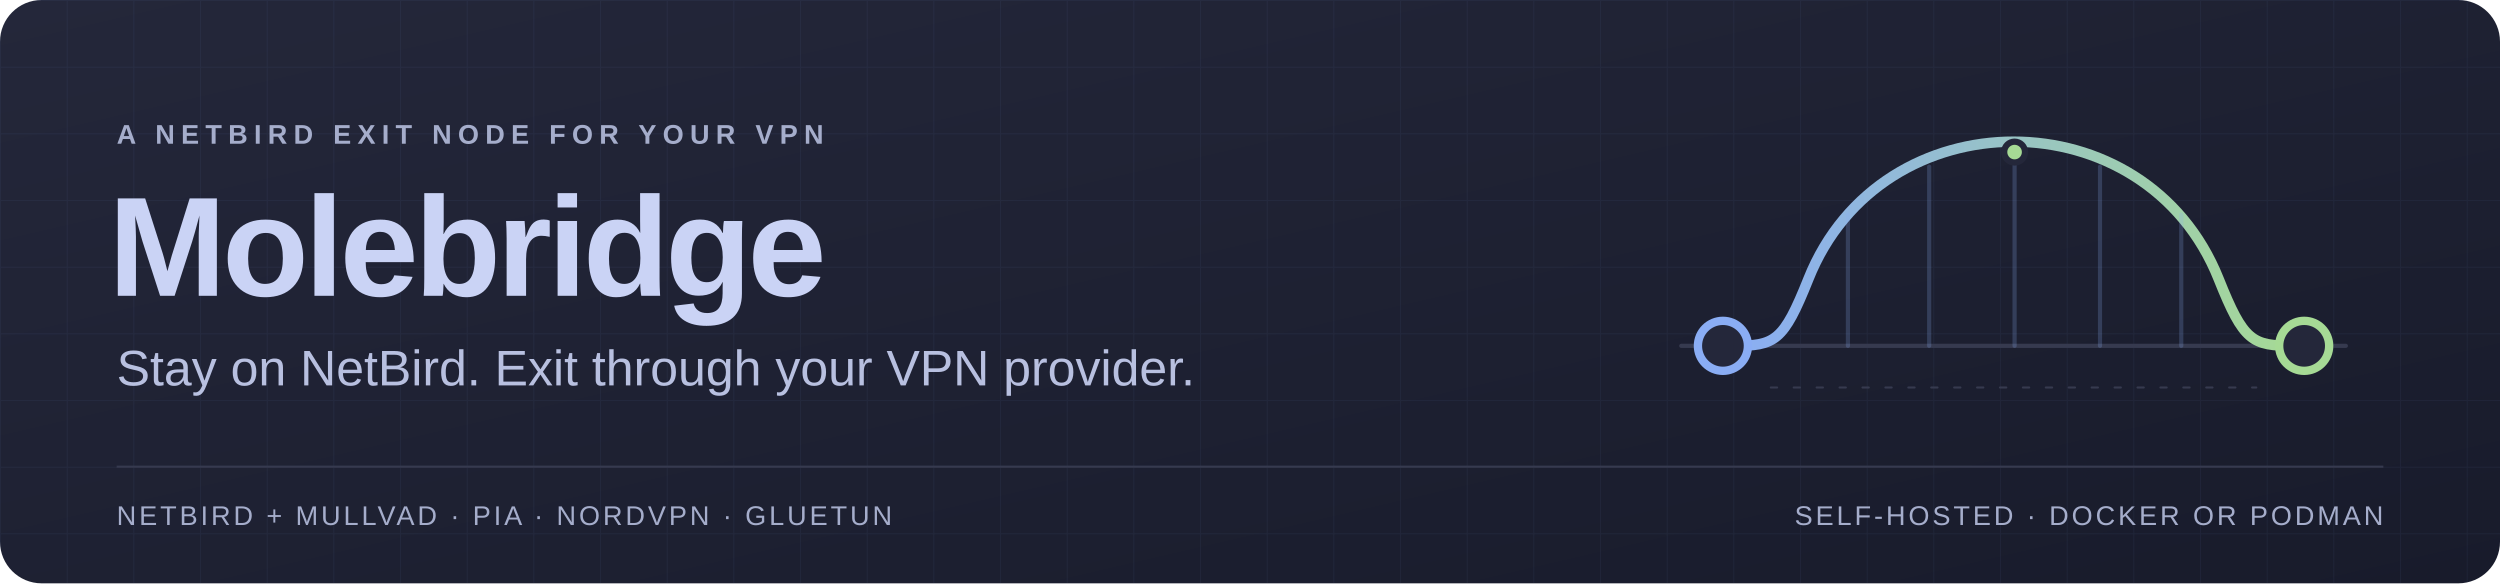
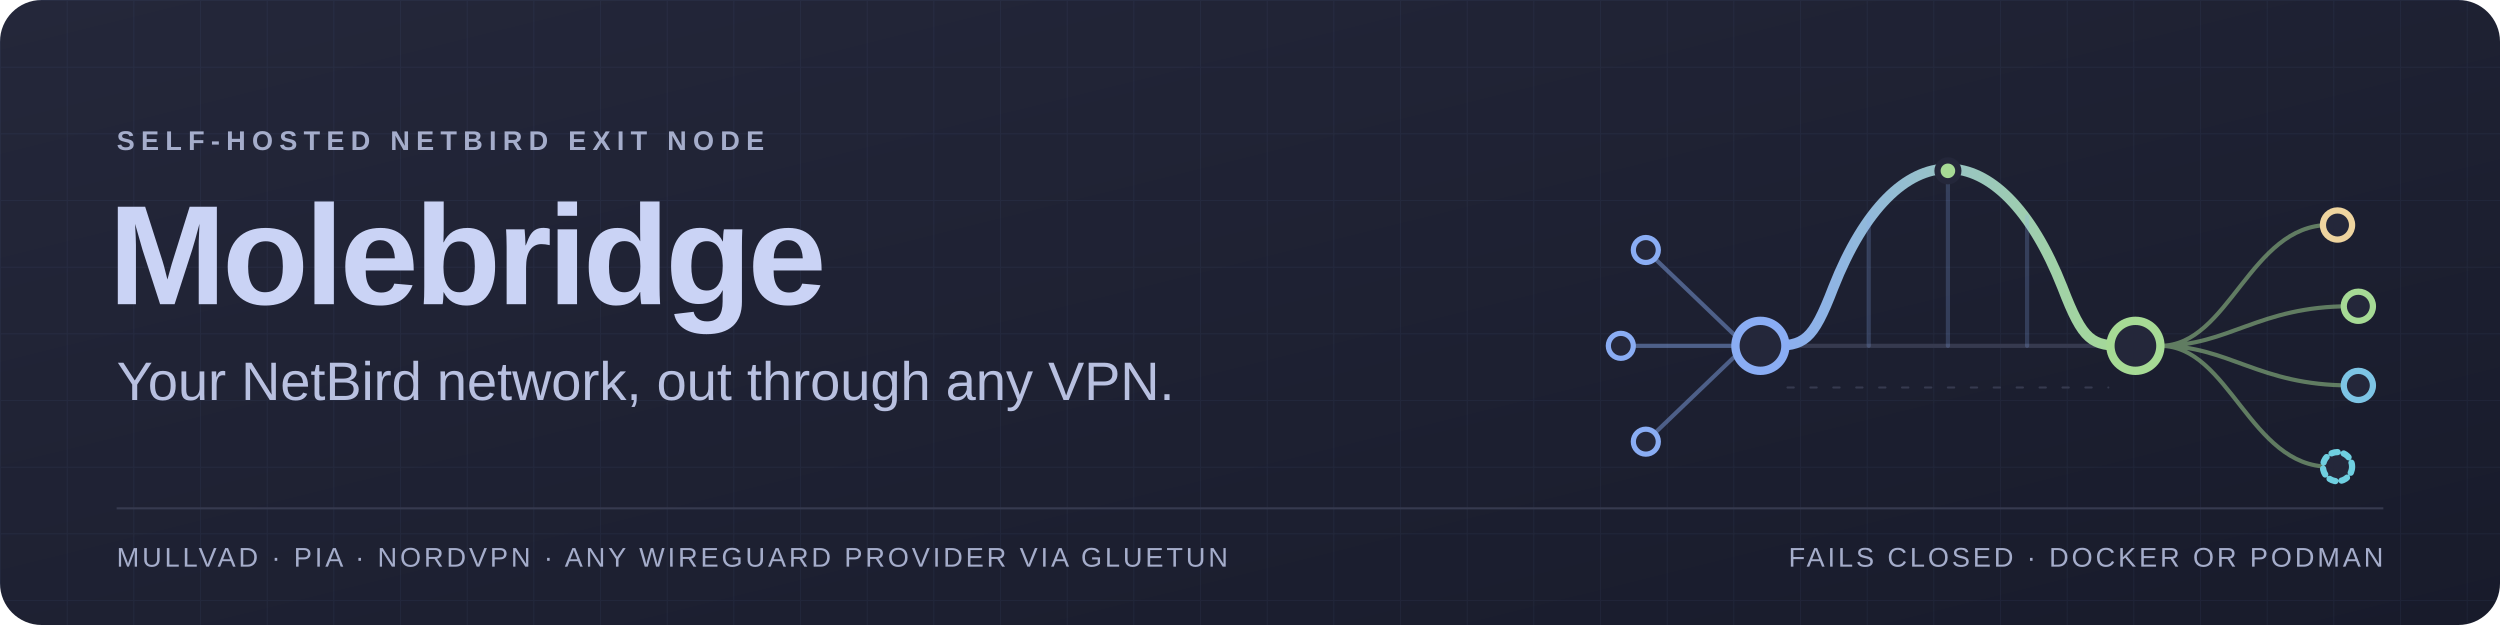
- <svg xmlns="http://www.w3.org/2000/svg" width="1200" height="280" viewBox="0 0 1200 280" role="img" aria-labelledby="title description">
+ <svg xmlns="http://www.w3.org/2000/svg" width="1200" height="300" viewBox="0 0 1200 300" role="img" aria-labelledby="title description">
  <defs>
    <linearGradient id="background" x2="1" y2="1">
      <stop stop-color="#24273a" />
      <stop offset="1" stop-color="#181b2b" />
    </linearGradient>
    <linearGradient id="bridge">
      <stop stop-color="#8aadf4" />
      <stop offset="1" stop-color="#a6da95" />
    </linearGradient>
    <pattern id="grid" width="32" height="32" patternUnits="userSpaceOnUse">
      <path d="M32 0H0V32" fill="none" stroke="#8aadf4" stroke-opacity=".055" />
    </pattern>
  </defs>
-   <rect width="1200" height="280" rx="20" fill="url(#background)" />
-   <rect width="1200" height="280" rx="20" fill="url(#grid)" />
-   <path d="M56 224H1144" stroke="#363a4f" />
+   <rect width="1200" height="300" rx="20" fill="url(#background)" />
+   <rect width="1200" height="300" rx="20" fill="url(#grid)" />
+   <path d="M56 244H1144" stroke="#363a4f" />
  <g font-family="Arial,Helvetica,sans-serif">
-     <text x="56" y="69" fill="#a5adcb" font-size="13" font-weight="600" letter-spacing="3">A NETBIRD EXIT NODE FOR YOUR VPN</text>
-     <text x="52" y="142" fill="#cad3f5" font-size="68" font-weight="700" letter-spacing="-2">Molebridge</text>
-     <text x="56" y="185" fill="#b8c0e0" font-size="24">Stay on NetBird. Exit through your VPN provider.</text>
-     <text x="56" y="252" fill="#a5adcb" font-size="13" letter-spacing="1.4">NETBIRD + MULLVAD · PIA · NORDVPN · GLUETUN</text>
-     <text x="1144" y="252" text-anchor="end" fill="#a5adcb" font-size="13" letter-spacing="1.4">SELF-HOSTED · DOCKER OR PODMAN</text>
+     <text x="56" y="72" fill="#a5adcb" font-size="13" font-weight="600" letter-spacing="3">SELF-HOSTED NETBIRD EXIT NODE</text>
+     <text x="52" y="146" fill="#cad3f5" font-size="68" font-weight="700" letter-spacing="-2">Molebridge</text>
+     <text x="56" y="192" fill="#b8c0e0" font-size="26">Your NetBird network, out through any VPN.</text>
+     <text x="56" y="272" fill="#a5adcb" font-size="13" letter-spacing="1.4">MULLVAD · PIA · NORDVPN · ANY WIREGUARD PROVIDER VIA GLUETUN</text>
+     <text x="1144" y="272" text-anchor="end" fill="#a5adcb" font-size="13" letter-spacing="1.4">FAILS CLOSED · DOCKER OR PODMAN</text>
  </g>
  <g fill="none" stroke-linecap="round" stroke-linejoin="round">
-     <path d="M807 166H1126" stroke="#363a4f" stroke-width="2" />
-     <path d="M832 166C852 166 856 164 868 134C903 46 1030 46 1065 134C1077 164 1081 166 1101 166" stroke="url(#bridge)" stroke-width="5" />
-     <path d="M887 103V166M926 80V166M967 73V166M1008 80V166M1047 103V166" stroke="#8aadf4" stroke-opacity=".22" stroke-width="2" />
-     <path d="M850 186H1083" stroke="#363a4f" stroke-dasharray="3 8" />
-     <circle cx="827" cy="166" r="12" fill="#24273a" stroke="#8aadf4" stroke-width="4" />
-     <circle cx="1106" cy="166" r="12" fill="#24273a" stroke="#a6da95" stroke-width="4" />
-     <circle cx="967" cy="73" r="5" fill="#a6da95" stroke="#24273a" stroke-width="3" />
+     <path d="M790 120L838 166M778 166H838M790 212L838 166" stroke="#8aadf4" stroke-opacity=".45" stroke-width="2" />
+     <circle cx="790" cy="120" r="6" fill="#24273a" stroke="#8aadf4" stroke-width="2.5" />
+     <circle cx="778" cy="166" r="6" fill="#24273a" stroke="#8aadf4" stroke-width="2.5" />
+     <circle cx="790" cy="212" r="6" fill="#24273a" stroke="#8aadf4" stroke-width="2.5" />
+     <path d="M838 166H1032" stroke="#363a4f" stroke-width="2" />
+     <path d="M850 166C866 166 870 164 880 138C910 62 960 62 990 138C1000 164 1004 166 1020 166" stroke="url(#bridge)" stroke-width="5" />
+     <path d="M897 104V166M935 82V166M973 104V166" stroke="#8aadf4" stroke-opacity=".22" stroke-width="2" />
+     <path d="M858 186H1012" stroke="#363a4f" stroke-dasharray="3 8" />
+     <circle cx="935" cy="82" r="5" fill="#a6da95" stroke="#24273a" stroke-width="3" />
+     <circle cx="845" cy="166" r="12" fill="#24273a" stroke="#8aadf4" stroke-width="4" />
+     <circle cx="1025" cy="166" r="12" fill="#24273a" stroke="#a6da95" stroke-width="4" />
+     <path d="M1037 166C1070 166 1080 108 1118 108M1037 166C1070 166 1084 147 1128 147M1037 166C1070 166 1084 185 1128 185M1037 166C1070 166 1080 224 1118 224" stroke="#a6da95" stroke-opacity=".5" stroke-width="2" />
+     <circle cx="1122" cy="108" r="7" fill="#24273a" stroke="#eed49f" stroke-width="3" />
+     <circle cx="1132" cy="147" r="7" fill="#24273a" stroke="#a6da95" stroke-width="3" />
+     <circle cx="1132" cy="185" r="7" fill="#24273a" stroke="#7dc4e4" stroke-width="3" />
+     <circle cx="1122" cy="224" r="7" fill="#24273a" stroke="#6fcfe0" stroke-width="3" stroke-dasharray="3 3" />
  </g>
</svg>
